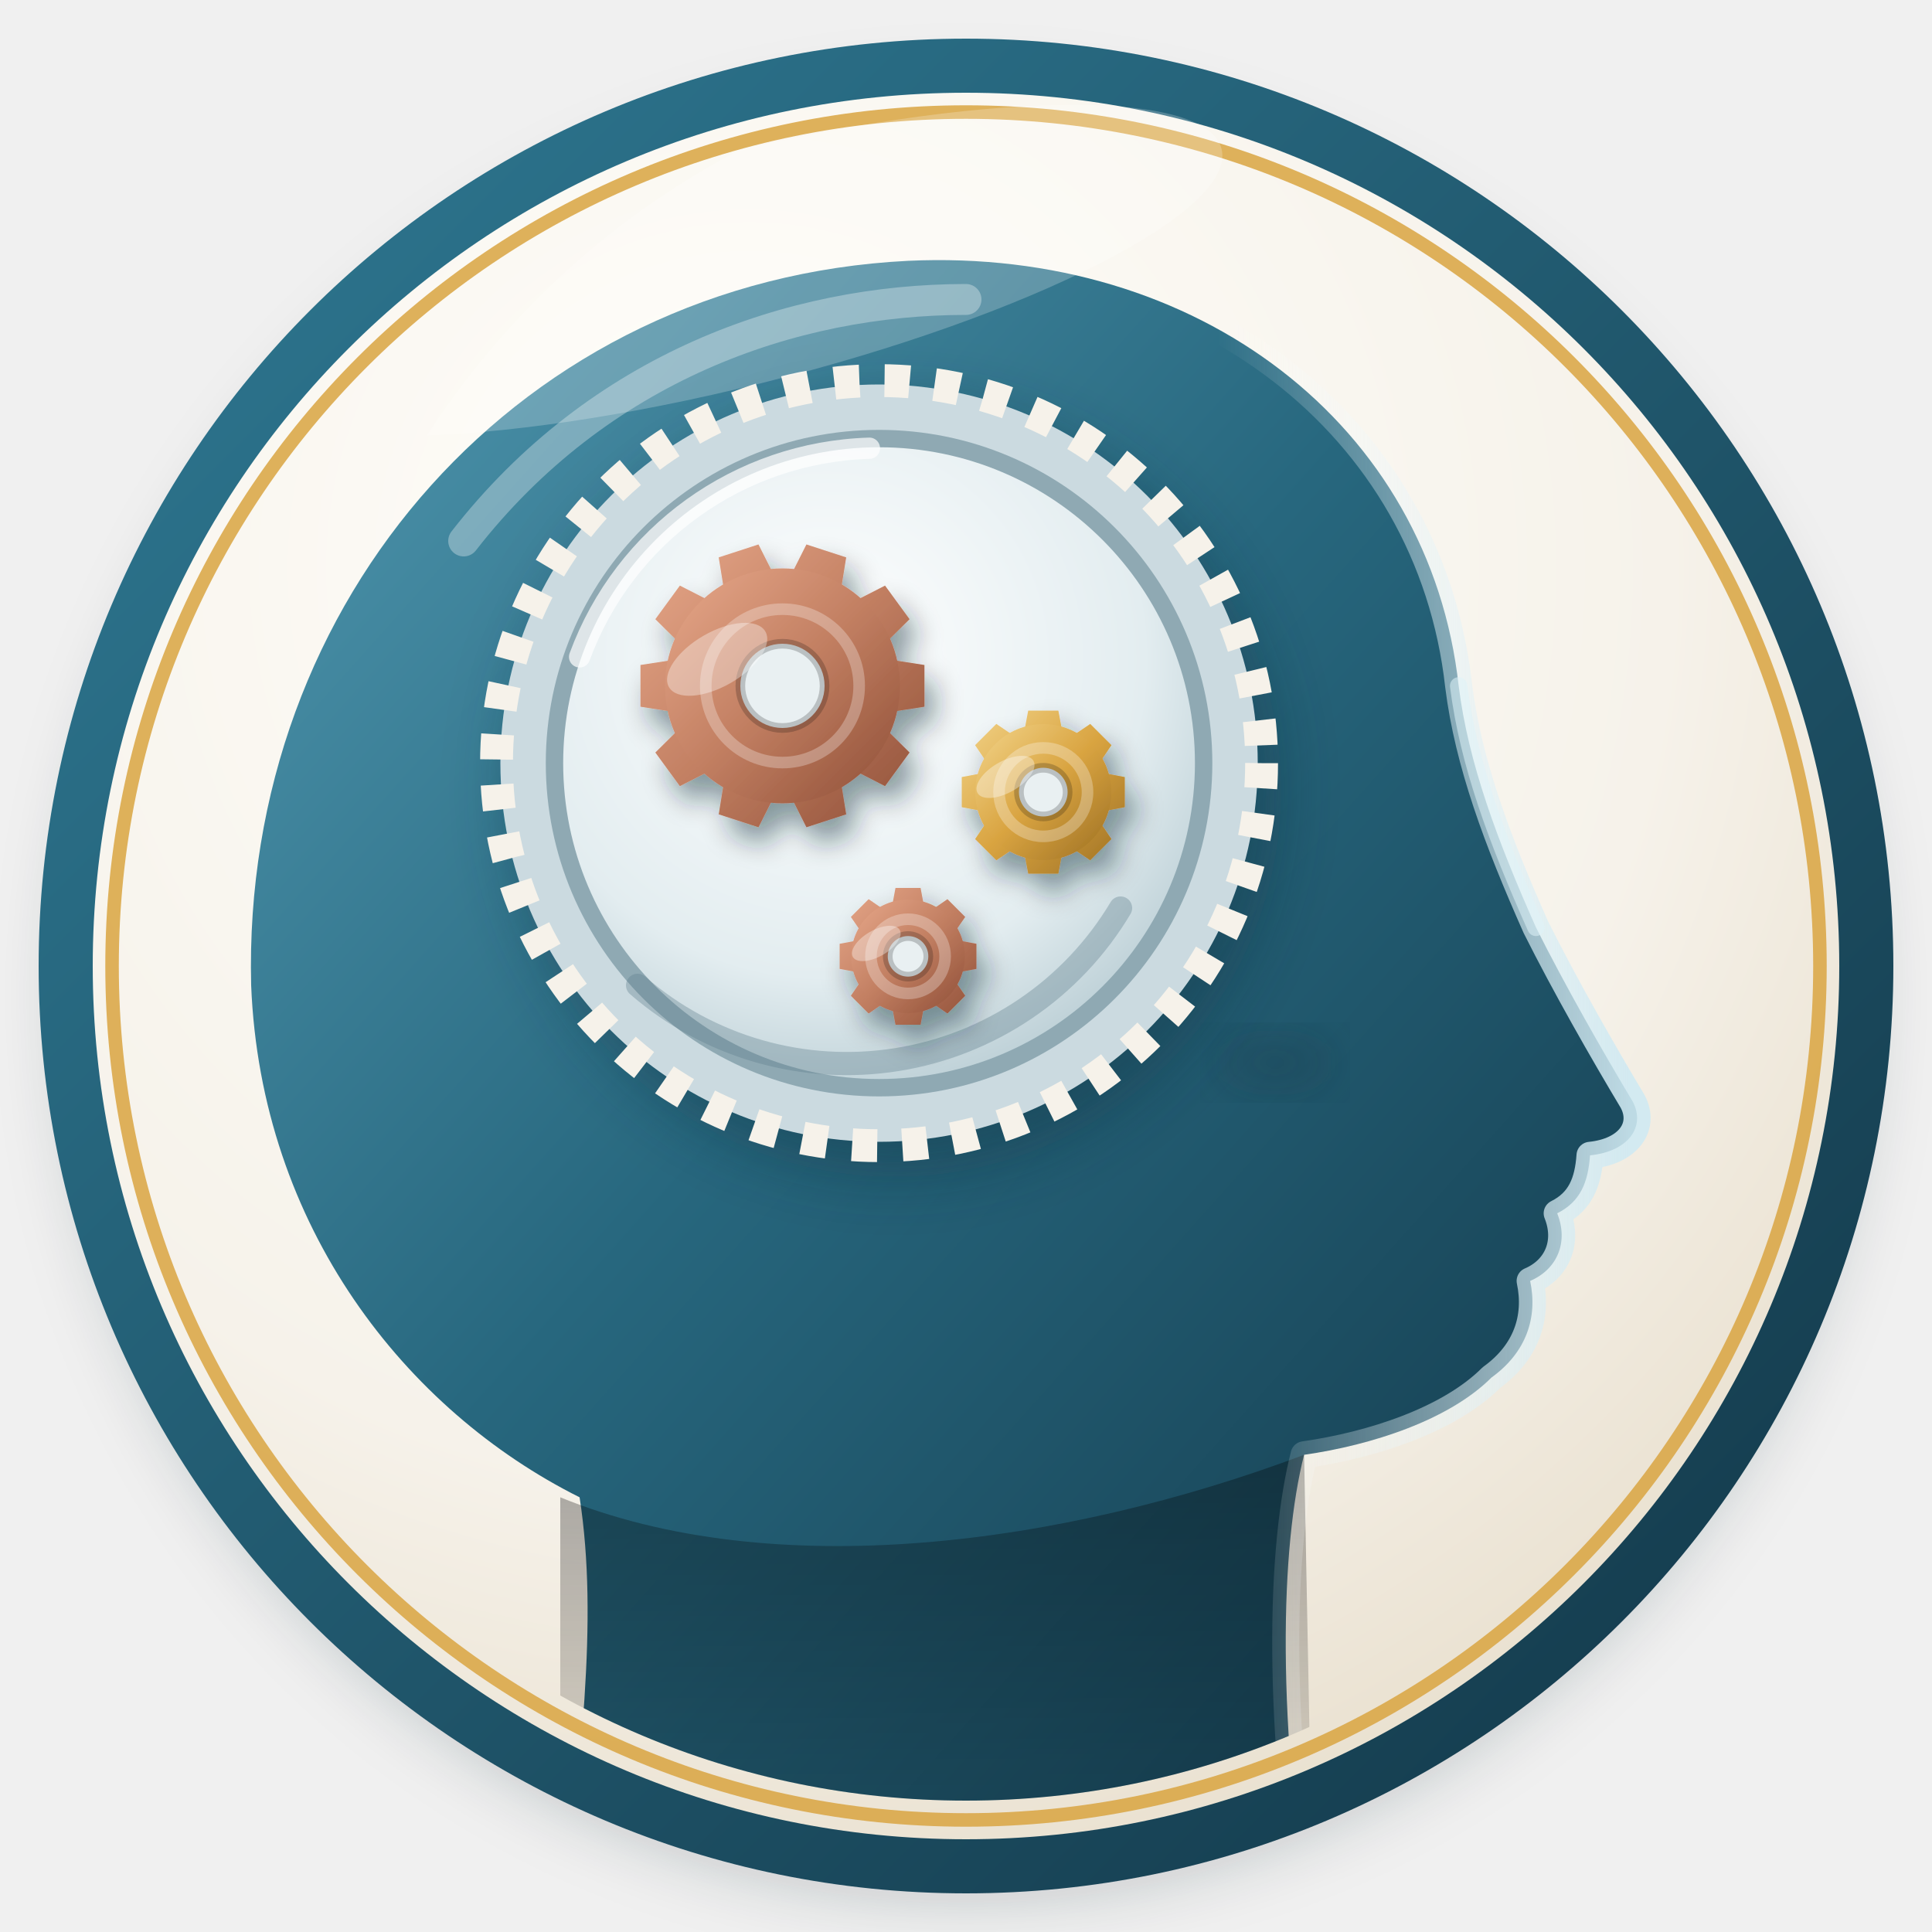
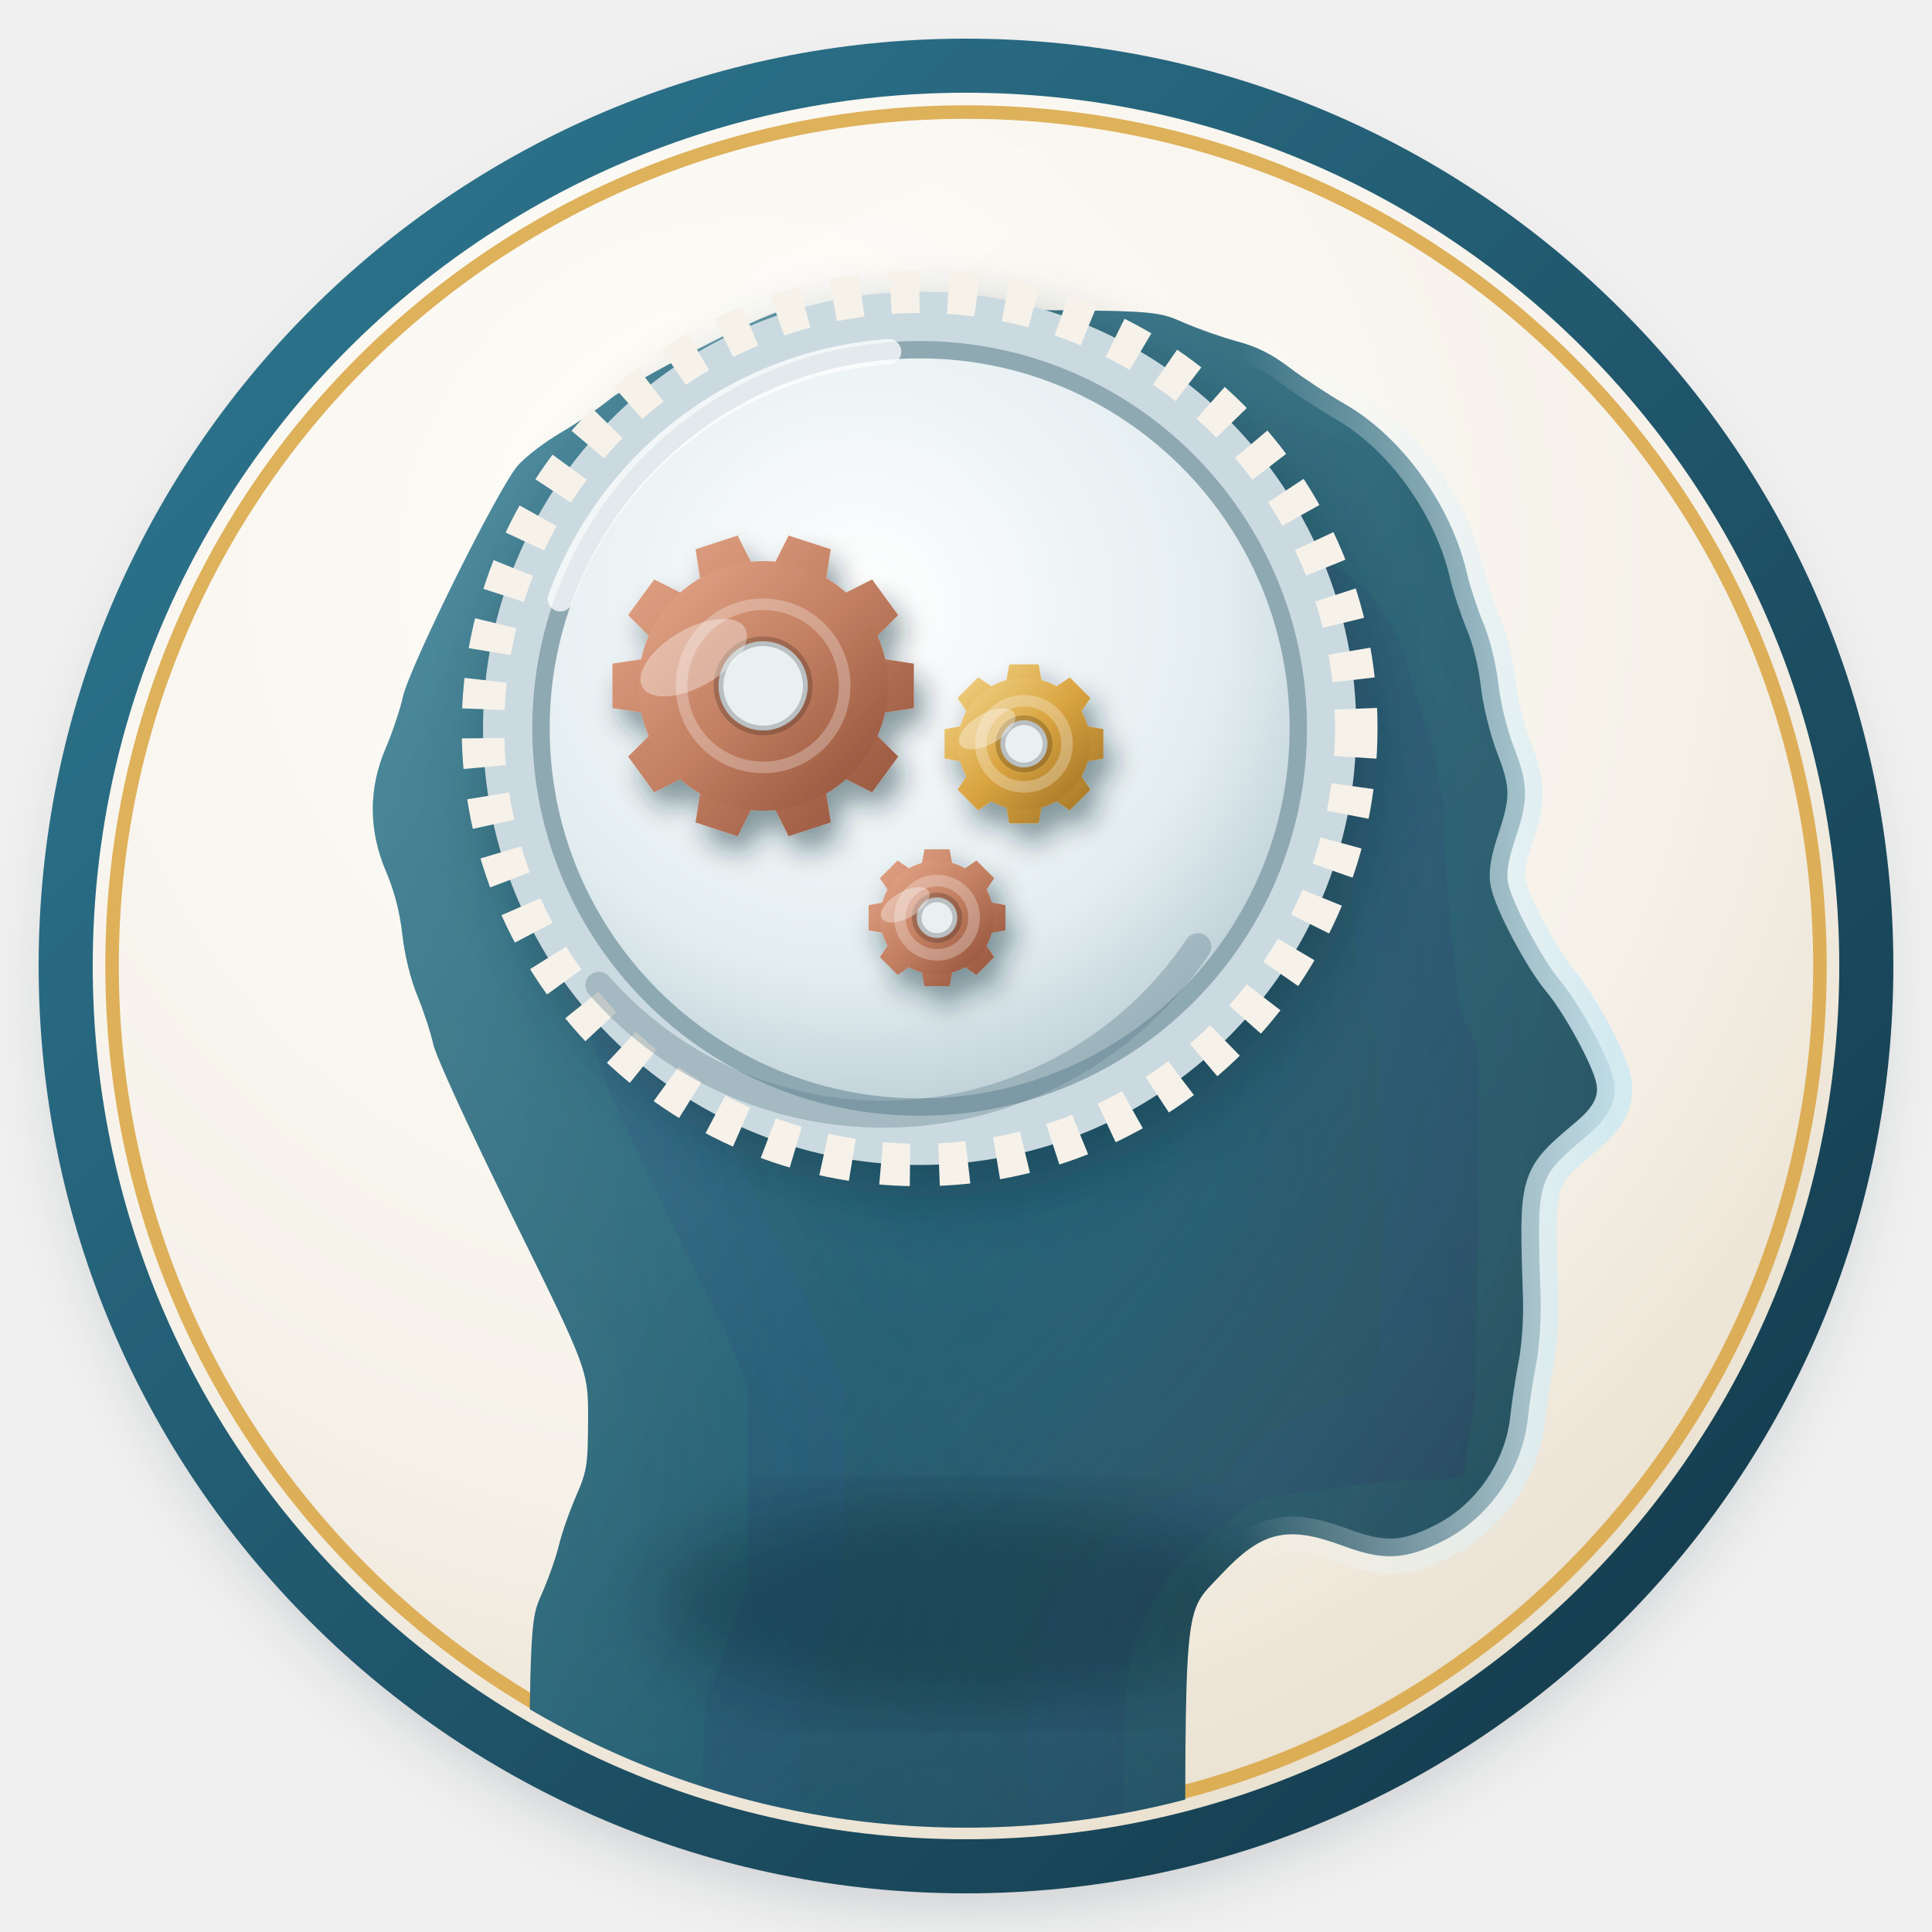
<svg xmlns="http://www.w3.org/2000/svg" viewBox="0 0 100 100">
  <defs>
    <clipPath id="c">
-       <circle cx="50" cy="50" r="43.200" />
+       <circle cx="50" cy="50" r="44.600" />
    </clipPath>
    <radialGradient id="bgr" cx="38%" cy="28%" r="85%">
      <stop offset="0" stop-color="#FFFEFA" />
      <stop offset=".6" stop-color="#F6F2EA" />
      <stop offset="1" stop-color="#E4D9C4" />
    </radialGradient>
    <linearGradient id="rg" x1="0" y1="0" x2="1" y2="1">
      <stop offset="0" stop-color="#2F7A94" />
      <stop offset=".55" stop-color="#1F5368" />
      <stop offset="1" stop-color="#0F2F3E" />
    </linearGradient>
    <linearGradient id="gd" x1="0" y1="0" x2="1" y2="1">
      <stop offset="0" stop-color="#F3D58B" />
      <stop offset=".5" stop-color="#D9A441" />
      <stop offset="1" stop-color="#9C6F22" />
    </linearGradient>
    <linearGradient id="tc" x1="0" y1="0" x2="1" y2="1">
      <stop offset="0" stop-color="#E7A88A" />
      <stop offset=".5" stop-color="#C27F62" />
      <stop offset="1" stop-color="#8E4E36" />
    </linearGradient>
    <linearGradient id="hd" x1=".08" y1=".02" x2=".95" y2=".98">
      <stop offset="0" stop-color="#4C93AB" />
      <stop offset=".42" stop-color="#27677E" />
      <stop offset="1" stop-color="#123647" />
    </linearGradient>
    <radialGradient id="gl" cx="42%" cy="34%" r="70%">
      <stop offset="0" stop-color="#FFFFFF" />
      <stop offset=".7" stop-color="#E3EDF0" />
      <stop offset="1" stop-color="#B9CDD4" />
    </radialGradient>
    <linearGradient id="rim" x1="0" y1="0" x2="1" y2="0">
      <stop offset="0" stop-color="#fff" stop-opacity="0" />
      <stop offset=".7" stop-color="#fff" stop-opacity="0" />
      <stop offset="1" stop-color="#CFE9F2" stop-opacity=".9" />
    </linearGradient>
    <linearGradient id="nk" x1="0" y1="0" x2="0" y2="1">
      <stop offset="0" stop-color="#000" stop-opacity=".38" />
      <stop offset="1" stop-color="#000" stop-opacity="0" />
    </linearGradient>
    <linearGradient id="ringg" x1="0" y1="0" x2="1" y2="1">
      <stop offset="0" stop-color="#2F7A94" />
      <stop offset="1" stop-color="#123647" />
    </linearGradient>
    <filter id="sh" x="-30%" y="-30%" width="160%" height="170%">
      <feDropShadow dx=".5" dy=".9" stdDeviation=".7" flood-color="#10222B" flood-opacity=".45" />
    </filter>
    <filter id="blur">
      <feGaussianBlur stdDeviation="1.6" />
    </filter>
+     <filter id="blur2" x="-20%" y="-20%" width="140%" height="140%">
+       <feGaussianBlur stdDeviation="22" />
+     </filter>
  </defs>
  <circle cx="50" cy="51.500" r="47" fill="#10222B" opacity=".18" filter="url(#blur)" />
  <circle cx="50" cy="50" r="47" fill="url(#bgr)" />
  <circle cx="50" cy="50" r="46.600" fill="none" stroke="url(#ringg)" stroke-width="2.800" />
  <circle cx="50" cy="50" r="44.200" fill="none" stroke="#D9A441" stroke-width=".7" opacity=".85" />
+   <clipPath id="hc">
+     <path transform="translate(50 50) scale(0.20259) translate(-424 -480)" d="M 376.762 312.692 C 372.012 313.453, 338.648 330.623, 332.952 335.238 C 329.954 337.668, 324.310 341.511, 320.412 343.778 C 316.514 346.045, 311.644 349.758, 309.591 352.031 C 304.728 357.414, 281.883 403.373, 280.116 411.330 C 279.404 414.536, 277.438 420.386, 275.748 424.330 C 271.306 434.695, 271.339 445.378, 275.845 455.907 C 277.960 460.846, 279.344 466.208, 280 472 C 280.602 477.313, 282.090 483.369, 283.832 487.594 C 285.399 491.393, 287.232 496.976, 287.907 500.001 C 288.624 503.222, 297.080 521.623, 308.316 544.415 C 327.500 583.330, 327.500 583.330, 327.448 595.915 C 327.399 607.672, 327.196 608.961, 324.358 615.501 C 322.686 619.351, 320.726 624.976, 320 628 C 319.274 631.024, 317.290 636.649, 315.590 640.499 C 312.500 647.500, 312.500 647.500, 312.223 731.750 L 311.945 816 395.973 816 L 480 816 480 734.182 C 480 639.689, 479.428 645.892, 489.098 635.555 C 499.561 624.369, 505.996 622.823, 520.182 628.086 C 530.635 631.964, 536.014 631.745, 545.549 627.050 C 557.535 621.150, 566.184 608.729, 567.543 595.466 C 567.880 592.185, 568.818 586.043, 569.629 581.819 C 570.483 577.372, 570.977 570.214, 570.802 564.819 C 569.794 533.702, 569.584 534.426, 582.862 523.187 C 589.078 517.925, 590.883 513.287, 589.012 507.378 C 587.076 501.267, 580.282 489.115, 575.823 483.789 C 571.063 478.103, 563.408 463.694, 562.458 458.630 C 561.987 456.115, 562.540 452.886, 564.399 447.303 C 567.740 437.272, 567.673 433.681, 563.967 424.070 C 562.194 419.473, 560.534 412.693, 559.973 407.756 C 559.397 402.684, 557.875 396.548, 556.166 392.403 C 554.600 388.606, 552.756 383.024, 552.068 379.999 C 548.082 362.474, 535.513 344.932, 520.906 336.507 C 516.639 334.045, 510.254 329.842, 506.719 327.166 C 502.100 323.670, 498.352 321.784, 493.396 320.461 C 489.603 319.450, 483.350 317.249, 479.500 315.572 C 472.500 312.522, 472.500 312.522, 426 312.388 C 400.425 312.314, 378.268 312.451, 376.762 312.692" />
+   </clipPath>
  <g clip-path="url(#c)">
-     <path d="M29 101 C30 91 31 84 30 77.500 C21 73 13.500 63.500 13 51 C12.500 31 27 14.500 47 13.500 C62 12.800 74 22 75.500 35.500 C76 39.500 77.500 43.500 79.500 48 C81 51 83 54.500 84.500 57 C85.200 58.300 84.300 59.600 82.300 59.800 C82.200 61.200 81.800 62.200 80.600 62.800 C81.200 64.300 80.600 65.700 79.200 66.300 C79.600 68.200 79 70 77.200 71.300 C75 73.500 71 74.800 67.500 75.300 C66.300 80 66 89 68 101 Z" fill="url(#hd)" />
-     <path d="M29 77.500 C40 82 55 80 67.500 75.300 L68 101 L29 101Z" fill="url(#nk)" opacity=".85" />
-     <path d="M29 101 C30 91 31 84 30 77.500 C21 73 13.500 63.500 13 51 C12.500 31 27 14.500 47 13.500 C62 12.800 74 22 75.500 35.500 C76 39.500 77.500 43.500 79.500 48 C81 51 83 54.500 84.500 57 C85.200 58.300 84.300 59.600 82.300 59.800 C82.200 61.200 81.800 62.200 80.600 62.800 C81.200 64.300 80.600 65.700 79.200 66.300 C79.600 68.200 79 70 77.200 71.300 C75 73.500 71 74.800 67.500 75.300 C66.300 80 66 89 68 101 Z" fill="none" stroke="url(#rim)" stroke-width="1.400" stroke-linejoin="round" />
-     <path d="M24 28 C31 19 41 15.500 50 15.500" fill="none" stroke="#fff" stroke-opacity=".32" stroke-width="1.600" stroke-linecap="round" />
-     <path d="M75.500 35.500 C76 39.500 77.500 43.500 79.500 48" fill="none" stroke="#DDF1F7" stroke-opacity=".55" stroke-width=".9" stroke-linecap="round" />
-     <ellipse cx="66" cy="55" rx="3.200" ry="1.700" fill="#0E2A38" opacity=".28" filter="url(#blur)" />
+     <g clip-path="url(#hc)">
+       <path transform="translate(50 50) scale(0.20259) translate(-424 -480)" d="M 376.762 312.692 C 372.012 313.453, 338.648 330.623, 332.952 335.238 C 329.954 337.668, 324.310 341.511, 320.412 343.778 C 316.514 346.045, 311.644 349.758, 309.591 352.031 C 304.728 357.414, 281.883 403.373, 280.116 411.330 C 279.404 414.536, 277.438 420.386, 275.748 424.330 C 271.306 434.695, 271.339 445.378, 275.845 455.907 C 277.960 460.846, 279.344 466.208, 280 472 C 280.602 477.313, 282.090 483.369, 283.832 487.594 C 285.399 491.393, 287.232 496.976, 287.907 500.001 C 288.624 503.222, 297.080 521.623, 308.316 544.415 C 327.500 583.330, 327.500 583.330, 327.448 595.915 C 327.399 607.672, 327.196 608.961, 324.358 615.501 C 322.686 619.351, 320.726 624.976, 320 628 C 319.274 631.024, 317.290 636.649, 315.590 640.499 C 312.500 647.500, 312.500 647.500, 312.223 731.750 L 311.945 816 395.973 816 L 480 816 480 734.182 C 480 639.689, 479.428 645.892, 489.098 635.555 C 499.561 624.369, 505.996 622.823, 520.182 628.086 C 530.635 631.964, 536.014 631.745, 545.549 627.050 C 557.535 621.150, 566.184 608.729, 567.543 595.466 C 567.880 592.185, 568.818 586.043, 569.629 581.819 C 570.483 577.372, 570.977 570.214, 570.802 564.819 C 569.794 533.702, 569.584 534.426, 582.862 523.187 C 589.078 517.925, 590.883 513.287, 589.012 507.378 C 587.076 501.267, 580.282 489.115, 575.823 483.789 C 571.063 478.103, 563.408 463.694, 562.458 458.630 C 561.987 456.115, 562.540 452.886, 564.399 447.303 C 567.740 437.272, 567.673 433.681, 563.967 424.070 C 562.194 419.473, 560.534 412.693, 559.973 407.756 C 559.397 402.684, 557.875 396.548, 556.166 392.403 C 554.600 388.606, 552.756 383.024, 552.068 379.999 C 548.082 362.474, 535.513 344.932, 520.906 336.507 C 516.639 334.045, 510.254 329.842, 506.719 327.166 C 502.100 323.670, 498.352 321.784, 493.396 320.461 C 489.603 319.450, 483.350 317.249, 479.500 315.572 C 472.500 312.522, 472.500 312.522, 426 312.388 C 400.425 312.314, 378.268 312.451, 376.762 312.692" fill="url(#hd)" />
+       <g filter="url(#blur2)">
+         <path transform="translate(50 50) scale(0.20259) translate(-424 -480) translate(14 16)" d="M 376.762 312.692 C 372.012 313.453, 338.648 330.623, 332.952 335.238 C 329.954 337.668, 324.310 341.511, 320.412 343.778 C 316.514 346.045, 311.644 349.758, 309.591 352.031 C 304.728 357.414, 281.883 403.373, 280.116 411.330 C 279.404 414.536, 277.438 420.386, 275.748 424.330 C 271.306 434.695, 271.339 445.378, 275.845 455.907 C 277.960 460.846, 279.344 466.208, 280 472 C 280.602 477.313, 282.090 483.369, 283.832 487.594 C 285.399 491.393, 287.232 496.976, 287.907 500.001 C 288.624 503.222, 297.080 521.623, 308.316 544.415 C 327.500 583.330, 327.500 583.330, 327.448 595.915 C 327.399 607.672, 327.196 608.961, 324.358 615.501 C 322.686 619.351, 320.726 624.976, 320 628 C 319.274 631.024, 317.290 636.649, 315.590 640.499 C 312.500 647.500, 312.500 647.500, 312.223 731.750 L 311.945 816 395.973 816 L 480 816 480 734.182 C 480 639.689, 479.428 645.892, 489.098 635.555 C 499.561 624.369, 505.996 622.823, 520.182 628.086 C 530.635 631.964, 536.014 631.745, 545.549 627.050 C 557.535 621.150, 566.184 608.729, 567.543 595.466 C 567.880 592.185, 568.818 586.043, 569.629 581.819 C 570.483 577.372, 570.977 570.214, 570.802 564.819 C 569.794 533.702, 569.584 534.426, 582.862 523.187 C 589.078 517.925, 590.883 513.287, 589.012 507.378 C 587.076 501.267, 580.282 489.115, 575.823 483.789 C 571.063 478.103, 563.408 463.694, 562.458 458.630 C 561.987 456.115, 562.540 452.886, 564.399 447.303 C 567.740 437.272, 567.673 433.681, 563.967 424.070 C 562.194 419.473, 560.534 412.693, 559.973 407.756 C 559.397 402.684, 557.875 396.548, 556.166 392.403 C 554.600 388.606, 552.756 383.024, 552.068 379.999 C 548.082 362.474, 535.513 344.932, 520.906 336.507 C 516.639 334.045, 510.254 329.842, 506.719 327.166 C 502.100 323.670, 498.352 321.784, 493.396 320.461 C 489.603 319.450, 483.350 317.249, 479.500 315.572 C 472.500 312.522, 472.500 312.522, 426 312.388 C 400.425 312.314, 378.268 312.451, 376.762 312.692" fill="none" stroke="#06202C" stroke-opacity=".4" stroke-width="60" />
+       </g>
+       <g filter="url(#blur2)">
+         <path transform="translate(50 50) scale(0.20259) translate(-424 -480) translate(-9 -11)" d="M 376.762 312.692 C 372.012 313.453, 338.648 330.623, 332.952 335.238 C 329.954 337.668, 324.310 341.511, 320.412 343.778 C 316.514 346.045, 311.644 349.758, 309.591 352.031 C 304.728 357.414, 281.883 403.373, 280.116 411.330 C 279.404 414.536, 277.438 420.386, 275.748 424.330 C 271.306 434.695, 271.339 445.378, 275.845 455.907 C 277.960 460.846, 279.344 466.208, 280 472 C 280.602 477.313, 282.090 483.369, 283.832 487.594 C 285.399 491.393, 287.232 496.976, 287.907 500.001 C 288.624 503.222, 297.080 521.623, 308.316 544.415 C 327.500 583.330, 327.500 583.330, 327.448 595.915 C 327.399 607.672, 327.196 608.961, 324.358 615.501 C 322.686 619.351, 320.726 624.976, 320 628 C 319.274 631.024, 317.290 636.649, 315.590 640.499 C 312.500 647.500, 312.500 647.500, 312.223 731.750 L 311.945 816 395.973 816 L 480 816 480 734.182 C 480 639.689, 479.428 645.892, 489.098 635.555 C 499.561 624.369, 505.996 622.823, 520.182 628.086 C 530.635 631.964, 536.014 631.745, 545.549 627.050 C 557.535 621.150, 566.184 608.729, 567.543 595.466 C 567.880 592.185, 568.818 586.043, 569.629 581.819 C 570.483 577.372, 570.977 570.214, 570.802 564.819 C 569.794 533.702, 569.584 534.426, 582.862 523.187 C 589.078 517.925, 590.883 513.287, 589.012 507.378 C 587.076 501.267, 580.282 489.115, 575.823 483.789 C 571.063 478.103, 563.408 463.694, 562.458 458.630 C 561.987 456.115, 562.540 452.886, 564.399 447.303 C 567.740 437.272, 567.673 433.681, 563.967 424.070 C 562.194 419.473, 560.534 412.693, 559.973 407.756 C 559.397 402.684, 557.875 396.548, 556.166 392.403 C 554.600 388.606, 552.756 383.024, 552.068 379.999 C 548.082 362.474, 535.513 344.932, 520.906 336.507 C 516.639 334.045, 510.254 329.842, 506.719 327.166 C 502.100 323.670, 498.352 321.784, 493.396 320.461 C 489.603 319.450, 483.350 317.249, 479.500 315.572 C 472.500 312.522, 472.500 312.522, 426 312.388 C 400.425 312.314, 378.268 312.451, 376.762 312.692" fill="none" stroke="#DDF1F7" stroke-opacity=".34" stroke-width="34" />
+       </g>
+       <ellipse cx="50" cy="83" rx="16" ry="5.5" fill="#04141C" opacity=".28" filter="url(#blur)" />
+     </g>
+     <path transform="translate(50 50) scale(0.20259) translate(-424 -480)" d="M 376.762 312.692 C 372.012 313.453, 338.648 330.623, 332.952 335.238 C 329.954 337.668, 324.310 341.511, 320.412 343.778 C 316.514 346.045, 311.644 349.758, 309.591 352.031 C 304.728 357.414, 281.883 403.373, 280.116 411.330 C 279.404 414.536, 277.438 420.386, 275.748 424.330 C 271.306 434.695, 271.339 445.378, 275.845 455.907 C 277.960 460.846, 279.344 466.208, 280 472 C 280.602 477.313, 282.090 483.369, 283.832 487.594 C 285.399 491.393, 287.232 496.976, 287.907 500.001 C 288.624 503.222, 297.080 521.623, 308.316 544.415 C 327.500 583.330, 327.500 583.330, 327.448 595.915 C 327.399 607.672, 327.196 608.961, 324.358 615.501 C 322.686 619.351, 320.726 624.976, 320 628 C 319.274 631.024, 317.290 636.649, 315.590 640.499 C 312.500 647.500, 312.500 647.500, 312.223 731.750 L 311.945 816 395.973 816 L 480 816 480 734.182 C 480 639.689, 479.428 645.892, 489.098 635.555 C 499.561 624.369, 505.996 622.823, 520.182 628.086 C 530.635 631.964, 536.014 631.745, 545.549 627.050 C 557.535 621.150, 566.184 608.729, 567.543 595.466 C 567.880 592.185, 568.818 586.043, 569.629 581.819 C 570.483 577.372, 570.977 570.214, 570.802 564.819 C 569.794 533.702, 569.584 534.426, 582.862 523.187 C 589.078 517.925, 590.883 513.287, 589.012 507.378 C 587.076 501.267, 580.282 489.115, 575.823 483.789 C 571.063 478.103, 563.408 463.694, 562.458 458.630 C 561.987 456.115, 562.540 452.886, 564.399 447.303 C 567.740 437.272, 567.673 433.681, 563.967 424.070 C 562.194 419.473, 560.534 412.693, 559.973 407.756 C 559.397 402.684, 557.875 396.548, 556.166 392.403 C 554.600 388.606, 552.756 383.024, 552.068 379.999 C 548.082 362.474, 535.513 344.932, 520.906 336.507 C 516.639 334.045, 510.254 329.842, 506.719 327.166 C 502.100 323.670, 498.352 321.784, 493.396 320.461 C 489.603 319.450, 483.350 317.249, 479.500 315.572 C 472.500 312.522, 472.500 312.522, 426 312.388 C 400.425 312.314, 378.268 312.451, 376.762 312.692" fill="none" stroke="url(#rim)" stroke-width="9" stroke-linejoin="round" />
+     <ellipse cx="34" cy="17" rx="22" ry="5.5" fill="#fff" opacity=".16" transform="rotate(-24 34 17)" clip-path="url(#hc)" />
  </g>
-   <circle cx="45.500" cy="39.500" r="20" fill="#0E2A38" opacity=".35" filter="url(#blur)" transform="translate(.8 1.400)" />
-   <circle cx="45.500" cy="39.500" r="19.600" fill="#CBDAE0" />
-   <circle cx="45.500" cy="39.500" r="19.800" fill="none" stroke="#F6F2EA" stroke-width="1.700" stroke-dasharray="1.300 1.300" />
-   <circle cx="45.500" cy="39.500" r="16.800" fill="url(#gl)" stroke="#8FA9B3" stroke-width=".9" />
-   <path d="M30 34 A16.500 16.500 0 0 1 45 23.200" fill="none" stroke="#fff" stroke-opacity=".7" stroke-width="1.100" stroke-linecap="round" />
-   <path d="M33 51 A16.500 16.500 0 0 0 58 47" fill="none" stroke="#5C7C89" stroke-opacity=".35" stroke-width="1.200" stroke-linecap="round" />
+   <circle cx="47.600" cy="37.700" r="22.800" fill="#0E2A38" opacity=".38" filter="url(#blur)" transform="translate(.8 1.500)" />
+   <circle cx="47.600" cy="37.700" r="22.600" fill="#CBDAE0" />
+   <circle cx="47.600" cy="37.700" r="22.600" fill="none" stroke="#F6F2EA" stroke-width="2.200" stroke-dasharray="1.500 1.500" />
+   <circle cx="47.600" cy="37.700" r="19.600" fill="url(#gl)" stroke="#8FA9B3" stroke-width=".9" />
+   <path d="M29 31 A19.600 19.600 0 0 1 46 18.200" fill="none" stroke="#fff" stroke-opacity=".75" stroke-width="1.300" stroke-linecap="round" />
+   <path d="M31 51 A19.600 19.600 0 0 0 62 49" fill="none" stroke="#5C7C89" stroke-opacity=".35" stroke-width="1.400" stroke-linecap="round" />
  <g filter="url(#sh)">
-     <path d="M46.24 34.17L47.85 34.42L47.85 36.58L46.24 36.83L45.92 37.80L47.08 38.95L45.81 40.69L44.36 39.95L43.54 40.54L43.80 42.15L41.74 42.82L41.01 41.37L39.99 41.37L39.26 42.82L37.20 42.15L37.46 40.54L36.64 39.95L35.19 40.69L33.92 38.95L35.08 37.80L34.76 36.83L33.15 36.58L33.15 34.42L34.76 34.17L35.08 33.20L33.92 32.05L35.19 30.31L36.64 31.05L37.46 30.46L37.20 28.85L39.26 28.18L39.99 29.63L41.01 29.63L41.74 28.18L43.80 28.85L43.54 30.46L44.36 31.05L45.81 30.31L47.08 32.05L45.92 33.20Z" fill="url(#tc)" />
-     <circle cx="40.5" cy="35.5" r="6.08" fill="url(#tc)" />
-     <circle cx="40.5" cy="35.5" r="3.97" fill="none" stroke="#fff" stroke-opacity=".28" stroke-width=".6" />
-     <circle cx="40.5" cy="35.5" r="2.18" fill="#E9F0F2" stroke="#00000033" stroke-width=".5" />
-     <ellipse cx="38.26" cy="32.62" rx="2.88" ry="1.41" fill="#fff" opacity=".35" transform="rotate(-30 40.5 35.5)" />
+     <path d="M45.59 34.09L47.30 34.35L47.30 36.65L45.59 36.91L45.26 37.94L46.49 39.16L45.14 41.01L43.60 40.23L42.73 40.86L43.00 42.57L40.82 43.28L40.04 41.73L38.96 41.73L38.18 43.28L36.00 42.57L36.27 40.86L35.40 40.23L33.86 41.01L32.51 39.16L33.74 37.94L33.41 36.91L31.70 36.65L31.70 34.35L33.41 34.09L33.74 33.06L32.51 31.84L33.86 29.99L35.40 30.77L36.27 30.14L36.00 28.43L38.18 27.72L38.96 29.27L40.04 29.27L40.82 27.72L43.00 28.43L42.73 30.14L43.60 30.77L45.14 29.99L46.49 31.84L45.26 33.06Z" fill="url(#tc)" />
+     <circle cx="39.5" cy="35.5" r="6.46" fill="url(#tc)" />
+     <circle cx="39.5" cy="35.5" r="4.22" fill="none" stroke="#fff" stroke-opacity=".28" stroke-width=".6" />
+     <circle cx="39.5" cy="35.5" r="2.31" fill="#E9F0F2" stroke="#00000033" stroke-width=".5" />
+     <ellipse cx="37.12" cy="32.44" rx="3.06" ry="1.50" fill="#fff" opacity=".35" transform="rotate(-30 39.5 35.5)" />
  </g>
  <g filter="url(#sh)">
-     <path d="M57.27 40.04L58.22 40.22L58.22 41.78L57.27 41.96L56.99 42.63L57.53 43.43L56.43 44.53L55.63 43.99L54.96 44.27L54.78 45.22L53.22 45.22L53.04 44.27L52.37 43.99L51.57 44.53L50.47 43.43L51.01 42.63L50.73 41.96L49.78 41.78L49.78 40.22L50.73 40.04L51.01 39.37L50.47 38.57L51.57 37.47L52.37 38.01L53.04 37.73L53.22 36.78L54.78 36.78L54.96 37.73L55.63 38.01L56.43 37.47L57.53 38.57L56.99 39.37Z" fill="url(#gd)" />
-     <circle cx="54" cy="41" r="3.52" fill="url(#gd)" />
-     <circle cx="54" cy="41" r="2.29" fill="none" stroke="#fff" stroke-opacity=".28" stroke-width=".6" />
-     <circle cx="54" cy="41" r="1.26" fill="#E9F0F2" stroke="#00000033" stroke-width=".5" />
-     <ellipse cx="52.70" cy="39.34" rx="1.67" ry="0.81" fill="#fff" opacity=".35" transform="rotate(-30 54 41)" />
+     <path d="M56.18 37.57L57.11 37.74L57.11 39.26L56.18 39.43L55.91 40.09L56.44 40.87L55.37 41.94L54.59 41.41L53.93 41.68L53.76 42.61L52.24 42.61L52.07 41.68L51.41 41.41L50.63 41.94L49.56 40.87L50.09 40.09L49.82 39.43L48.89 39.26L48.89 37.74L49.82 37.57L50.09 36.91L49.56 36.13L50.63 35.06L51.41 35.59L52.07 35.32L52.24 34.39L53.76 34.39L53.93 35.32L54.59 35.59L55.37 35.06L56.44 36.13L55.91 36.91Z" fill="url(#gd)" />
+     <circle cx="53" cy="38.5" r="3.42" fill="url(#gd)" />
+     <circle cx="53" cy="38.5" r="2.23" fill="none" stroke="#fff" stroke-opacity=".28" stroke-width=".6" />
+     <circle cx="53" cy="38.5" r="1.22" fill="#E9F0F2" stroke="#00000033" stroke-width=".5" />
+     <ellipse cx="51.74" cy="36.88" rx="1.62" ry="0.79" fill="#fff" opacity=".35" transform="rotate(-30 53 38.5)" />
  </g>
  <g filter="url(#sh)">
-     <path d="M49.74 48.70L50.54 48.85L50.54 50.15L49.74 50.30L49.50 50.87L49.96 51.54L49.04 52.46L48.37 52.00L47.80 52.24L47.65 53.04L46.35 53.04L46.20 52.24L45.63 52.00L44.96 52.46L44.04 51.54L44.50 50.87L44.26 50.30L43.46 50.15L43.46 48.85L44.26 48.70L44.50 48.13L44.04 47.46L44.96 46.54L45.63 47.00L46.20 46.76L46.35 45.96L47.65 45.96L47.80 46.76L48.37 47.00L49.04 46.54L49.96 47.46L49.50 48.13Z" fill="url(#tc)" />
-     <circle cx="47" cy="49.5" r="2.94" fill="url(#tc)" />
-     <circle cx="47" cy="49.5" r="1.92" fill="none" stroke="#fff" stroke-opacity=".28" stroke-width=".6" />
-     <circle cx="47" cy="49.5" r="1.05" fill="#E9F0F2" stroke="#00000033" stroke-width=".5" />
-     <ellipse cx="45.91" cy="48.10" rx="1.40" ry="0.68" fill="#fff" opacity=".35" transform="rotate(-30 47 49.5)" />
+     <path d="M51.24 46.70L52.04 46.85L52.04 48.15L51.24 48.30L51.00 48.87L51.46 49.54L50.54 50.46L49.87 50.00L49.30 50.24L49.15 51.04L47.85 51.04L47.70 50.24L47.13 50.00L46.46 50.46L45.54 49.54L46.00 48.87L45.76 48.30L44.96 48.15L44.96 46.85L45.76 46.70L46.00 46.13L45.54 45.46L46.46 44.54L47.13 45.00L47.70 44.76L47.85 43.96L49.15 43.96L49.30 44.76L49.87 45.00L50.54 44.54L51.46 45.46L51.00 46.13Z" fill="url(#tc)" />
+     <circle cx="48.5" cy="47.5" r="2.94" fill="url(#tc)" />
+     <circle cx="48.5" cy="47.5" r="1.92" fill="none" stroke="#fff" stroke-opacity=".28" stroke-width=".6" />
+     <circle cx="48.5" cy="47.5" r="1.05" fill="#E9F0F2" stroke="#00000033" stroke-width=".5" />
+     <ellipse cx="47.41" cy="46.10" rx="1.40" ry="0.68" fill="#fff" opacity=".35" transform="rotate(-30 48.5 47.5)" />
  </g>
-   <ellipse cx="38" cy="14" rx="26" ry="6" fill="#fff" opacity=".22" transform="rotate(-14 38 14)" clip-path="url(#c)" />
</svg>
